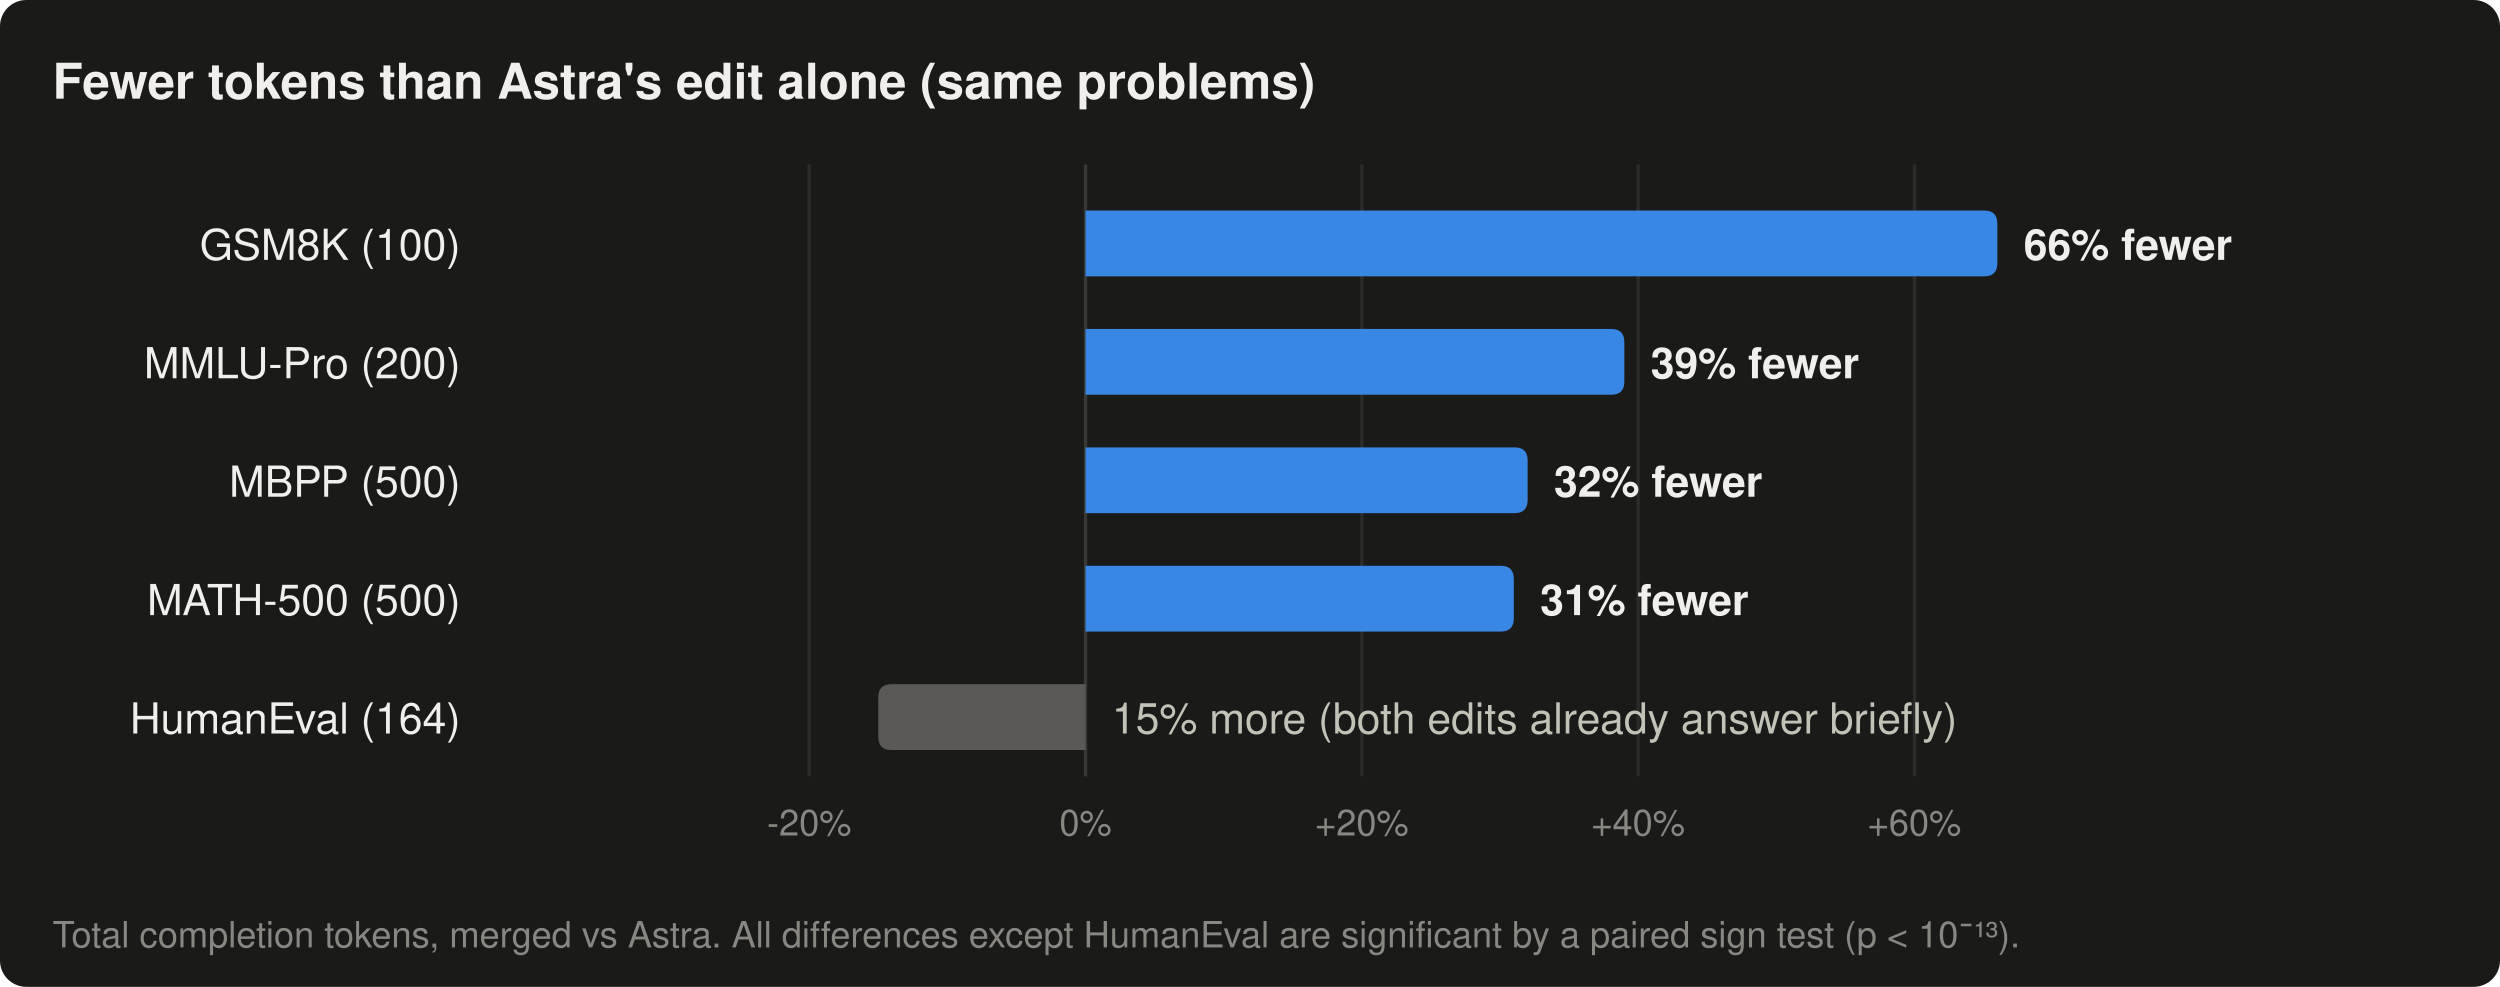
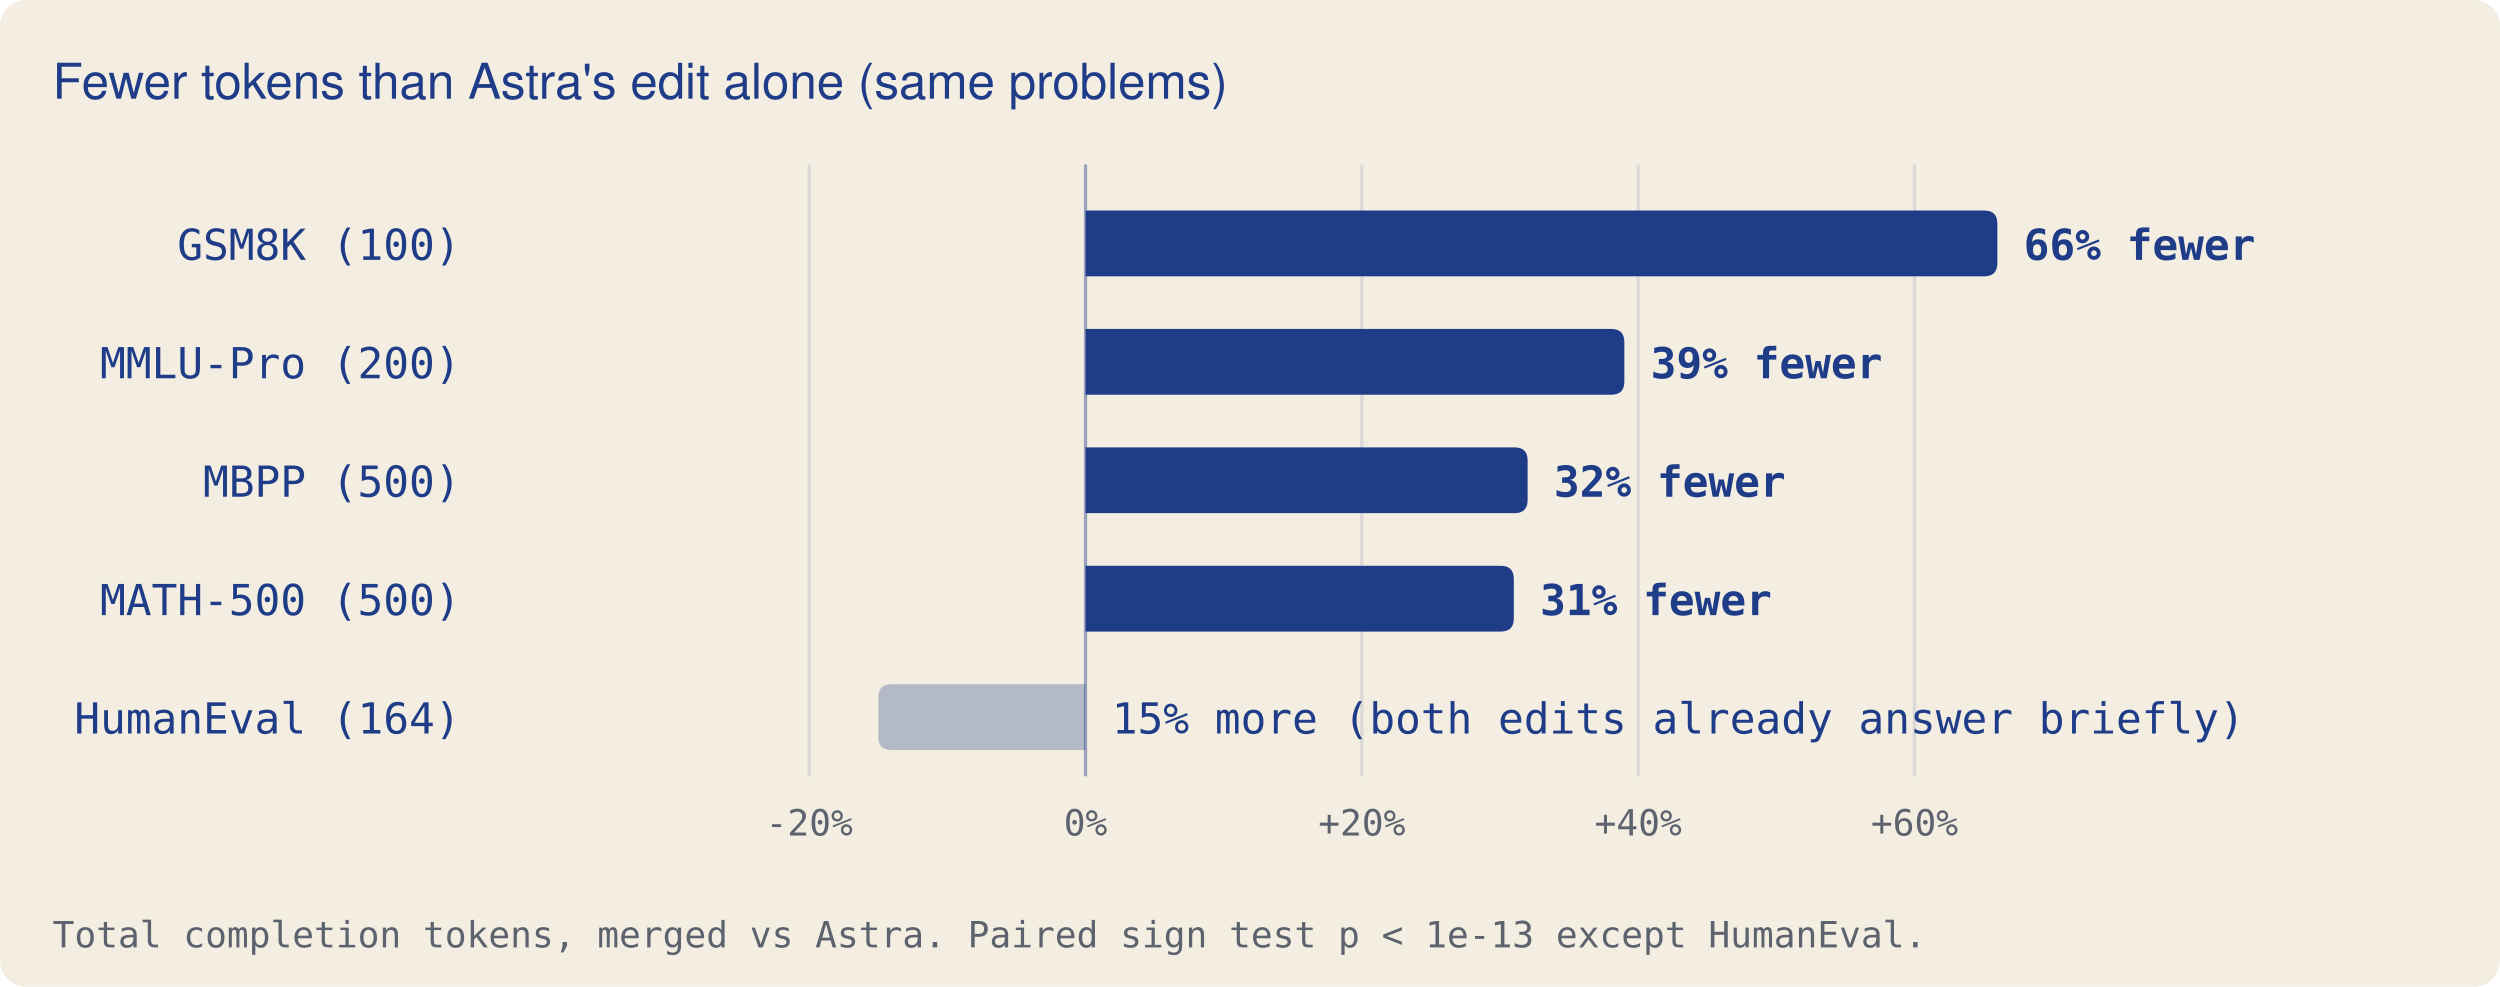
<svg xmlns="http://www.w3.org/2000/svg" width="760" height="300" viewBox="0 0 760 300" role="img" aria-label="Tokens saved by the merged edit relative to Astra, per benchmark">
-   <rect width="760" height="300" rx="8" fill="#1a1a19" />
-   <text x="16" y="30" font-family="-apple-system,Segoe UI,Helvetica,Arial,sans-serif" font-size="15" font-weight="700" fill="#f0efec">Fewer tokens than Astra's edit alone (same problems)</text>
-   <line x1="246.0" y1="50" x2="246.0" y2="236" stroke="#2c2c2a" stroke-width="1" />
-   <text x="246.0" y="254" font-family="-apple-system,Segoe UI,Helvetica,Arial,sans-serif" font-size="11" fill="#898781" text-anchor="middle">-20%</text>
-   <line x1="330.0" y1="50" x2="330.0" y2="236" stroke="#383835" stroke-width="1" />
-   <text x="330.0" y="254" font-family="-apple-system,Segoe UI,Helvetica,Arial,sans-serif" font-size="11" fill="#898781" text-anchor="middle">0%</text>
-   <line x1="414.0" y1="50" x2="414.0" y2="236" stroke="#2c2c2a" stroke-width="1" />
-   <text x="414.0" y="254" font-family="-apple-system,Segoe UI,Helvetica,Arial,sans-serif" font-size="11" fill="#898781" text-anchor="middle">+20%</text>
-   <line x1="498.0" y1="50" x2="498.0" y2="236" stroke="#2c2c2a" stroke-width="1" />
-   <text x="498.0" y="254" font-family="-apple-system,Segoe UI,Helvetica,Arial,sans-serif" font-size="11" fill="#898781" text-anchor="middle">+40%</text>
-   <line x1="582.0" y1="50" x2="582.0" y2="236" stroke="#2c2c2a" stroke-width="1" />
-   <text x="582.0" y="254" font-family="-apple-system,Segoe UI,Helvetica,Arial,sans-serif" font-size="11" fill="#898781" text-anchor="middle">+60%</text>
-   <text x="140" y="79.0" font-family="-apple-system,Segoe UI,Helvetica,Arial,sans-serif" font-size="13" fill="#f0efec" text-anchor="end">GSM8K (100)</text>
-   <path d="M330,64.0 H603.2 Q607.2,64.0 607.2,68.0 V80.0 Q607.2,84.0 603.2,84.0 H330 Z" fill="#3987e5" />
-   <text x="615.2" y="79.0" font-family="-apple-system,Segoe UI,Helvetica,Arial,sans-serif" font-size="13" font-weight="700" fill="#f0efec">66% fewer</text>
-   <text x="140" y="115.0" font-family="-apple-system,Segoe UI,Helvetica,Arial,sans-serif" font-size="13" fill="#f0efec" text-anchor="end">MMLU-Pro (200)</text>
-   <path d="M330,100.0 H489.8 Q493.8,100.0 493.8,104.0 V116.0 Q493.8,120.0 489.8,120.0 H330 Z" fill="#3987e5" />
-   <text x="501.8" y="115.0" font-family="-apple-system,Segoe UI,Helvetica,Arial,sans-serif" font-size="13" font-weight="700" fill="#f0efec">39% fewer</text>
-   <text x="140" y="151.0" font-family="-apple-system,Segoe UI,Helvetica,Arial,sans-serif" font-size="13" fill="#f0efec" text-anchor="end">MBPP (500)</text>
-   <path d="M330,136.0 H460.4 Q464.4,136.0 464.4,140.0 V152.0 Q464.4,156.0 460.4,156.0 H330 Z" fill="#3987e5" />
-   <text x="472.4" y="151.0" font-family="-apple-system,Segoe UI,Helvetica,Arial,sans-serif" font-size="13" font-weight="700" fill="#f0efec">32% fewer</text>
-   <text x="140" y="187.0" font-family="-apple-system,Segoe UI,Helvetica,Arial,sans-serif" font-size="13" fill="#f0efec" text-anchor="end">MATH-500 (500)</text>
-   <path d="M330,172.0 H456.2 Q460.2,172.0 460.2,176.0 V188.0 Q460.2,192.0 456.2,192.0 H330 Z" fill="#3987e5" />
-   <text x="468.2" y="187.0" font-family="-apple-system,Segoe UI,Helvetica,Arial,sans-serif" font-size="13" font-weight="700" fill="#f0efec">31% fewer</text>
-   <text x="140" y="223.0" font-family="-apple-system,Segoe UI,Helvetica,Arial,sans-serif" font-size="13" fill="#f0efec" text-anchor="end">HumanEval (164)</text>
-   <path d="M330,208.0 H271.0 Q267.0,208.0 267.0,212.0 V224.0 Q267.0,228.0 271.0,228.0 H330 Z" fill="#5a5955" />
-   <text x="338" y="223.0" font-family="-apple-system,Segoe UI,Helvetica,Arial,sans-serif" font-size="13" fill="#c3c2b7">15% more (both edits already answer briefly)</text>
-   <text x="16" y="288" font-family="-apple-system,Segoe UI,Helvetica,Arial,sans-serif" font-size="11" fill="#898781">Total completion tokens, merged vs Astra. All differences except HumanEval are significant by a paired sign test (p &lt; 10⁻¹³).</text>
+   <rect width="760" height="300" rx="8" fill="#f3eee1" />
+   <text x="16" y="30" font-family="Archivo Black,Arial Black,Helvetica,sans-serif" font-size="15" fill="#1f3c88">Fewer tokens than Astra's edit alone (same problems)</text>
+   <line x1="246.0" y1="50" x2="246.0" y2="236" stroke="rgba(46,84,156,0.13)" stroke-width="1" />
+   <text x="246.0" y="254" font-family="IBM Plex Mono,JetBrains Mono,Consolas,monospace" font-size="11" fill="#5d636e" text-anchor="middle">-20%</text>
+   <line x1="330.0" y1="50" x2="330.0" y2="236" stroke="rgba(31,60,136,0.42)" stroke-width="1" />
+   <text x="330.0" y="254" font-family="IBM Plex Mono,JetBrains Mono,Consolas,monospace" font-size="11" fill="#5d636e" text-anchor="middle">0%</text>
+   <line x1="414.0" y1="50" x2="414.0" y2="236" stroke="rgba(46,84,156,0.13)" stroke-width="1" />
+   <text x="414.0" y="254" font-family="IBM Plex Mono,JetBrains Mono,Consolas,monospace" font-size="11" fill="#5d636e" text-anchor="middle">+20%</text>
+   <line x1="498.0" y1="50" x2="498.0" y2="236" stroke="rgba(46,84,156,0.13)" stroke-width="1" />
+   <text x="498.0" y="254" font-family="IBM Plex Mono,JetBrains Mono,Consolas,monospace" font-size="11" fill="#5d636e" text-anchor="middle">+40%</text>
+   <line x1="582.0" y1="50" x2="582.0" y2="236" stroke="rgba(46,84,156,0.13)" stroke-width="1" />
+   <text x="582.0" y="254" font-family="IBM Plex Mono,JetBrains Mono,Consolas,monospace" font-size="11" fill="#5d636e" text-anchor="middle">+60%</text>
+   <text x="140" y="79.0" font-family="IBM Plex Mono,JetBrains Mono,Consolas,monospace" font-size="13" fill="#1f3c88" text-anchor="end">GSM8K (100)</text>
+   <path d="M330,64.0 H603.2 Q607.2,64.0 607.2,68.0 V80.0 Q607.2,84.0 603.2,84.0 H330 Z" fill="#1f3c88" />
+   <text x="615.2" y="79.0" font-family="IBM Plex Mono,JetBrains Mono,Consolas,monospace" font-size="13" font-weight="700" fill="#1f3c88">66% fewer</text>
+   <text x="140" y="115.0" font-family="IBM Plex Mono,JetBrains Mono,Consolas,monospace" font-size="13" fill="#1f3c88" text-anchor="end">MMLU-Pro (200)</text>
+   <path d="M330,100.0 H489.8 Q493.8,100.0 493.8,104.0 V116.0 Q493.8,120.0 489.8,120.0 H330 Z" fill="#1f3c88" />
+   <text x="501.8" y="115.0" font-family="IBM Plex Mono,JetBrains Mono,Consolas,monospace" font-size="13" font-weight="700" fill="#1f3c88">39% fewer</text>
+   <text x="140" y="151.0" font-family="IBM Plex Mono,JetBrains Mono,Consolas,monospace" font-size="13" fill="#1f3c88" text-anchor="end">MBPP (500)</text>
+   <path d="M330,136.0 H460.4 Q464.4,136.0 464.4,140.0 V152.0 Q464.4,156.0 460.4,156.0 H330 Z" fill="#1f3c88" />
+   <text x="472.4" y="151.0" font-family="IBM Plex Mono,JetBrains Mono,Consolas,monospace" font-size="13" font-weight="700" fill="#1f3c88">32% fewer</text>
+   <text x="140" y="187.0" font-family="IBM Plex Mono,JetBrains Mono,Consolas,monospace" font-size="13" fill="#1f3c88" text-anchor="end">MATH-500 (500)</text>
+   <path d="M330,172.0 H456.2 Q460.2,172.0 460.2,176.0 V188.0 Q460.2,192.0 456.2,192.0 H330 Z" fill="#1f3c88" />
+   <text x="468.2" y="187.0" font-family="IBM Plex Mono,JetBrains Mono,Consolas,monospace" font-size="13" font-weight="700" fill="#1f3c88">31% fewer</text>
+   <text x="140" y="223.0" font-family="IBM Plex Mono,JetBrains Mono,Consolas,monospace" font-size="13" fill="#1f3c88" text-anchor="end">HumanEval (164)</text>
+   <path d="M330,208.0 H271.0 Q267.0,208.0 267.0,212.0 V224.0 Q267.0,228.0 271.0,228.0 H330 Z" fill="rgba(31,60,136,0.30)" />
+   <text x="338" y="223.0" font-family="IBM Plex Mono,JetBrains Mono,Consolas,monospace" font-size="13" fill="#1f3c88">15% more (both edits already answer briefly)</text>
+   <text x="16" y="288" font-family="IBM Plex Mono,JetBrains Mono,Consolas,monospace" font-size="11" fill="#5d636e">Total completion tokens, merged vs Astra. Paired sign test p &lt; 1e-13 except HumanEval.</text>
</svg>
